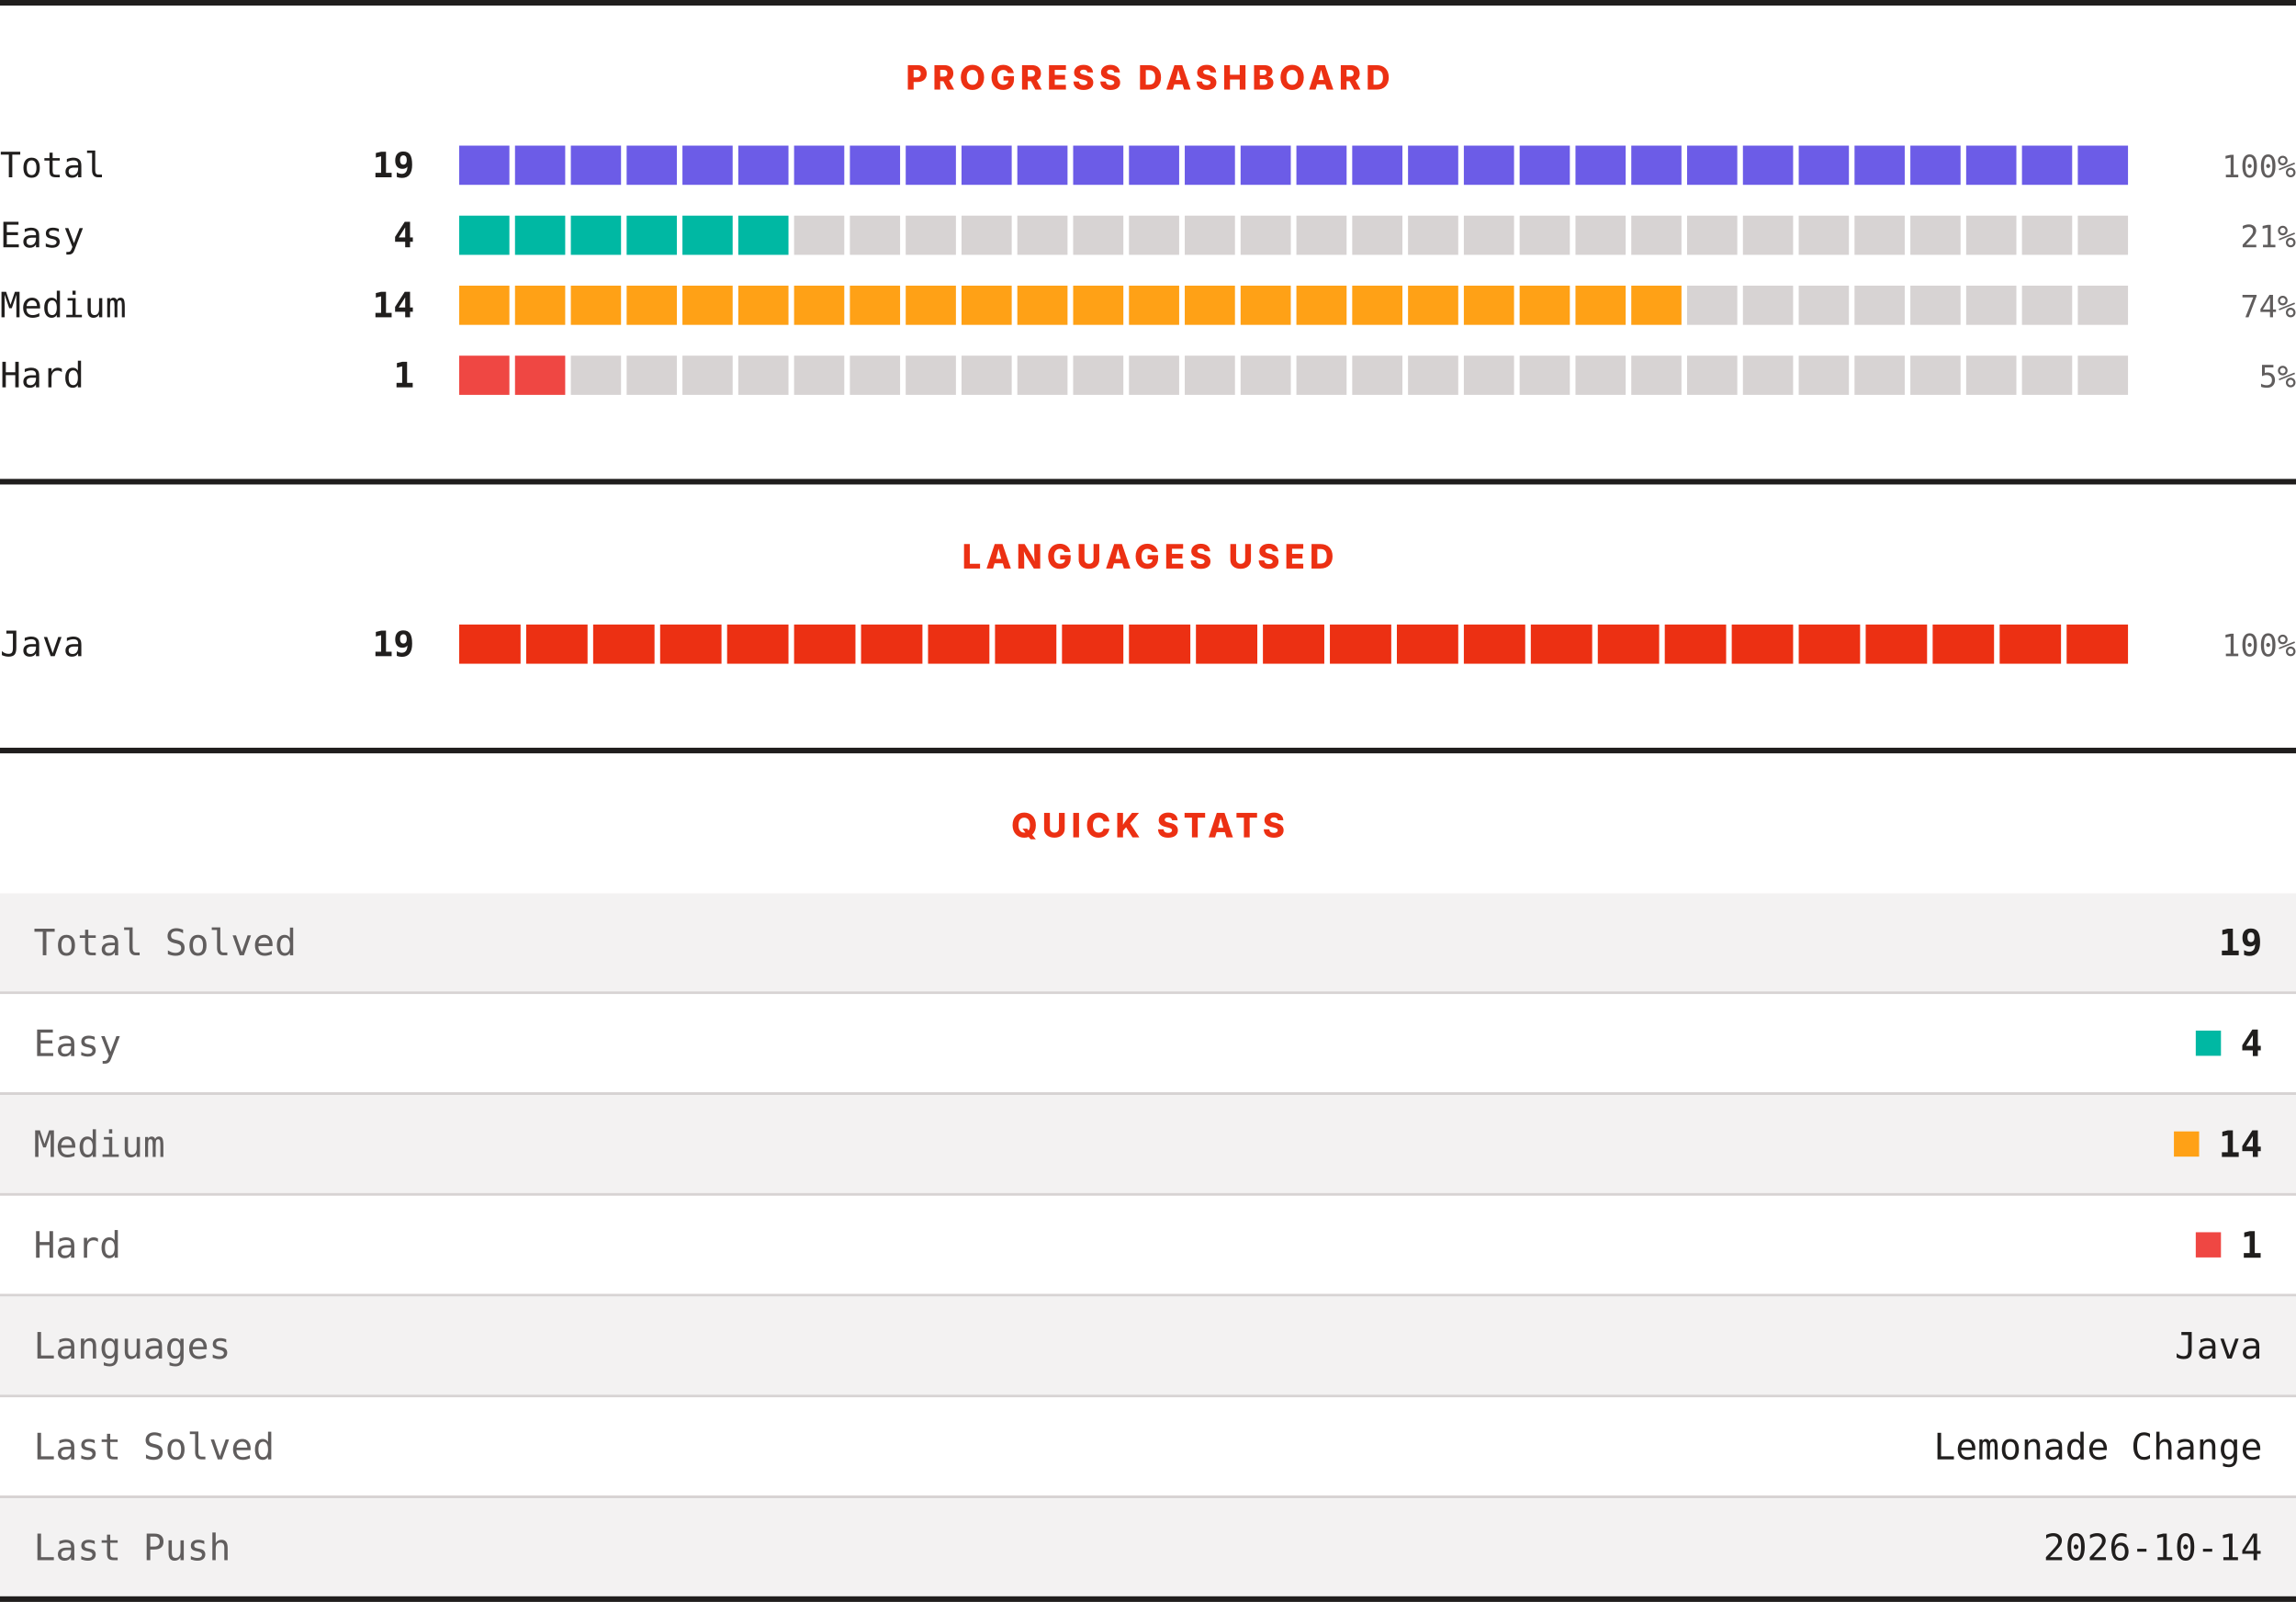
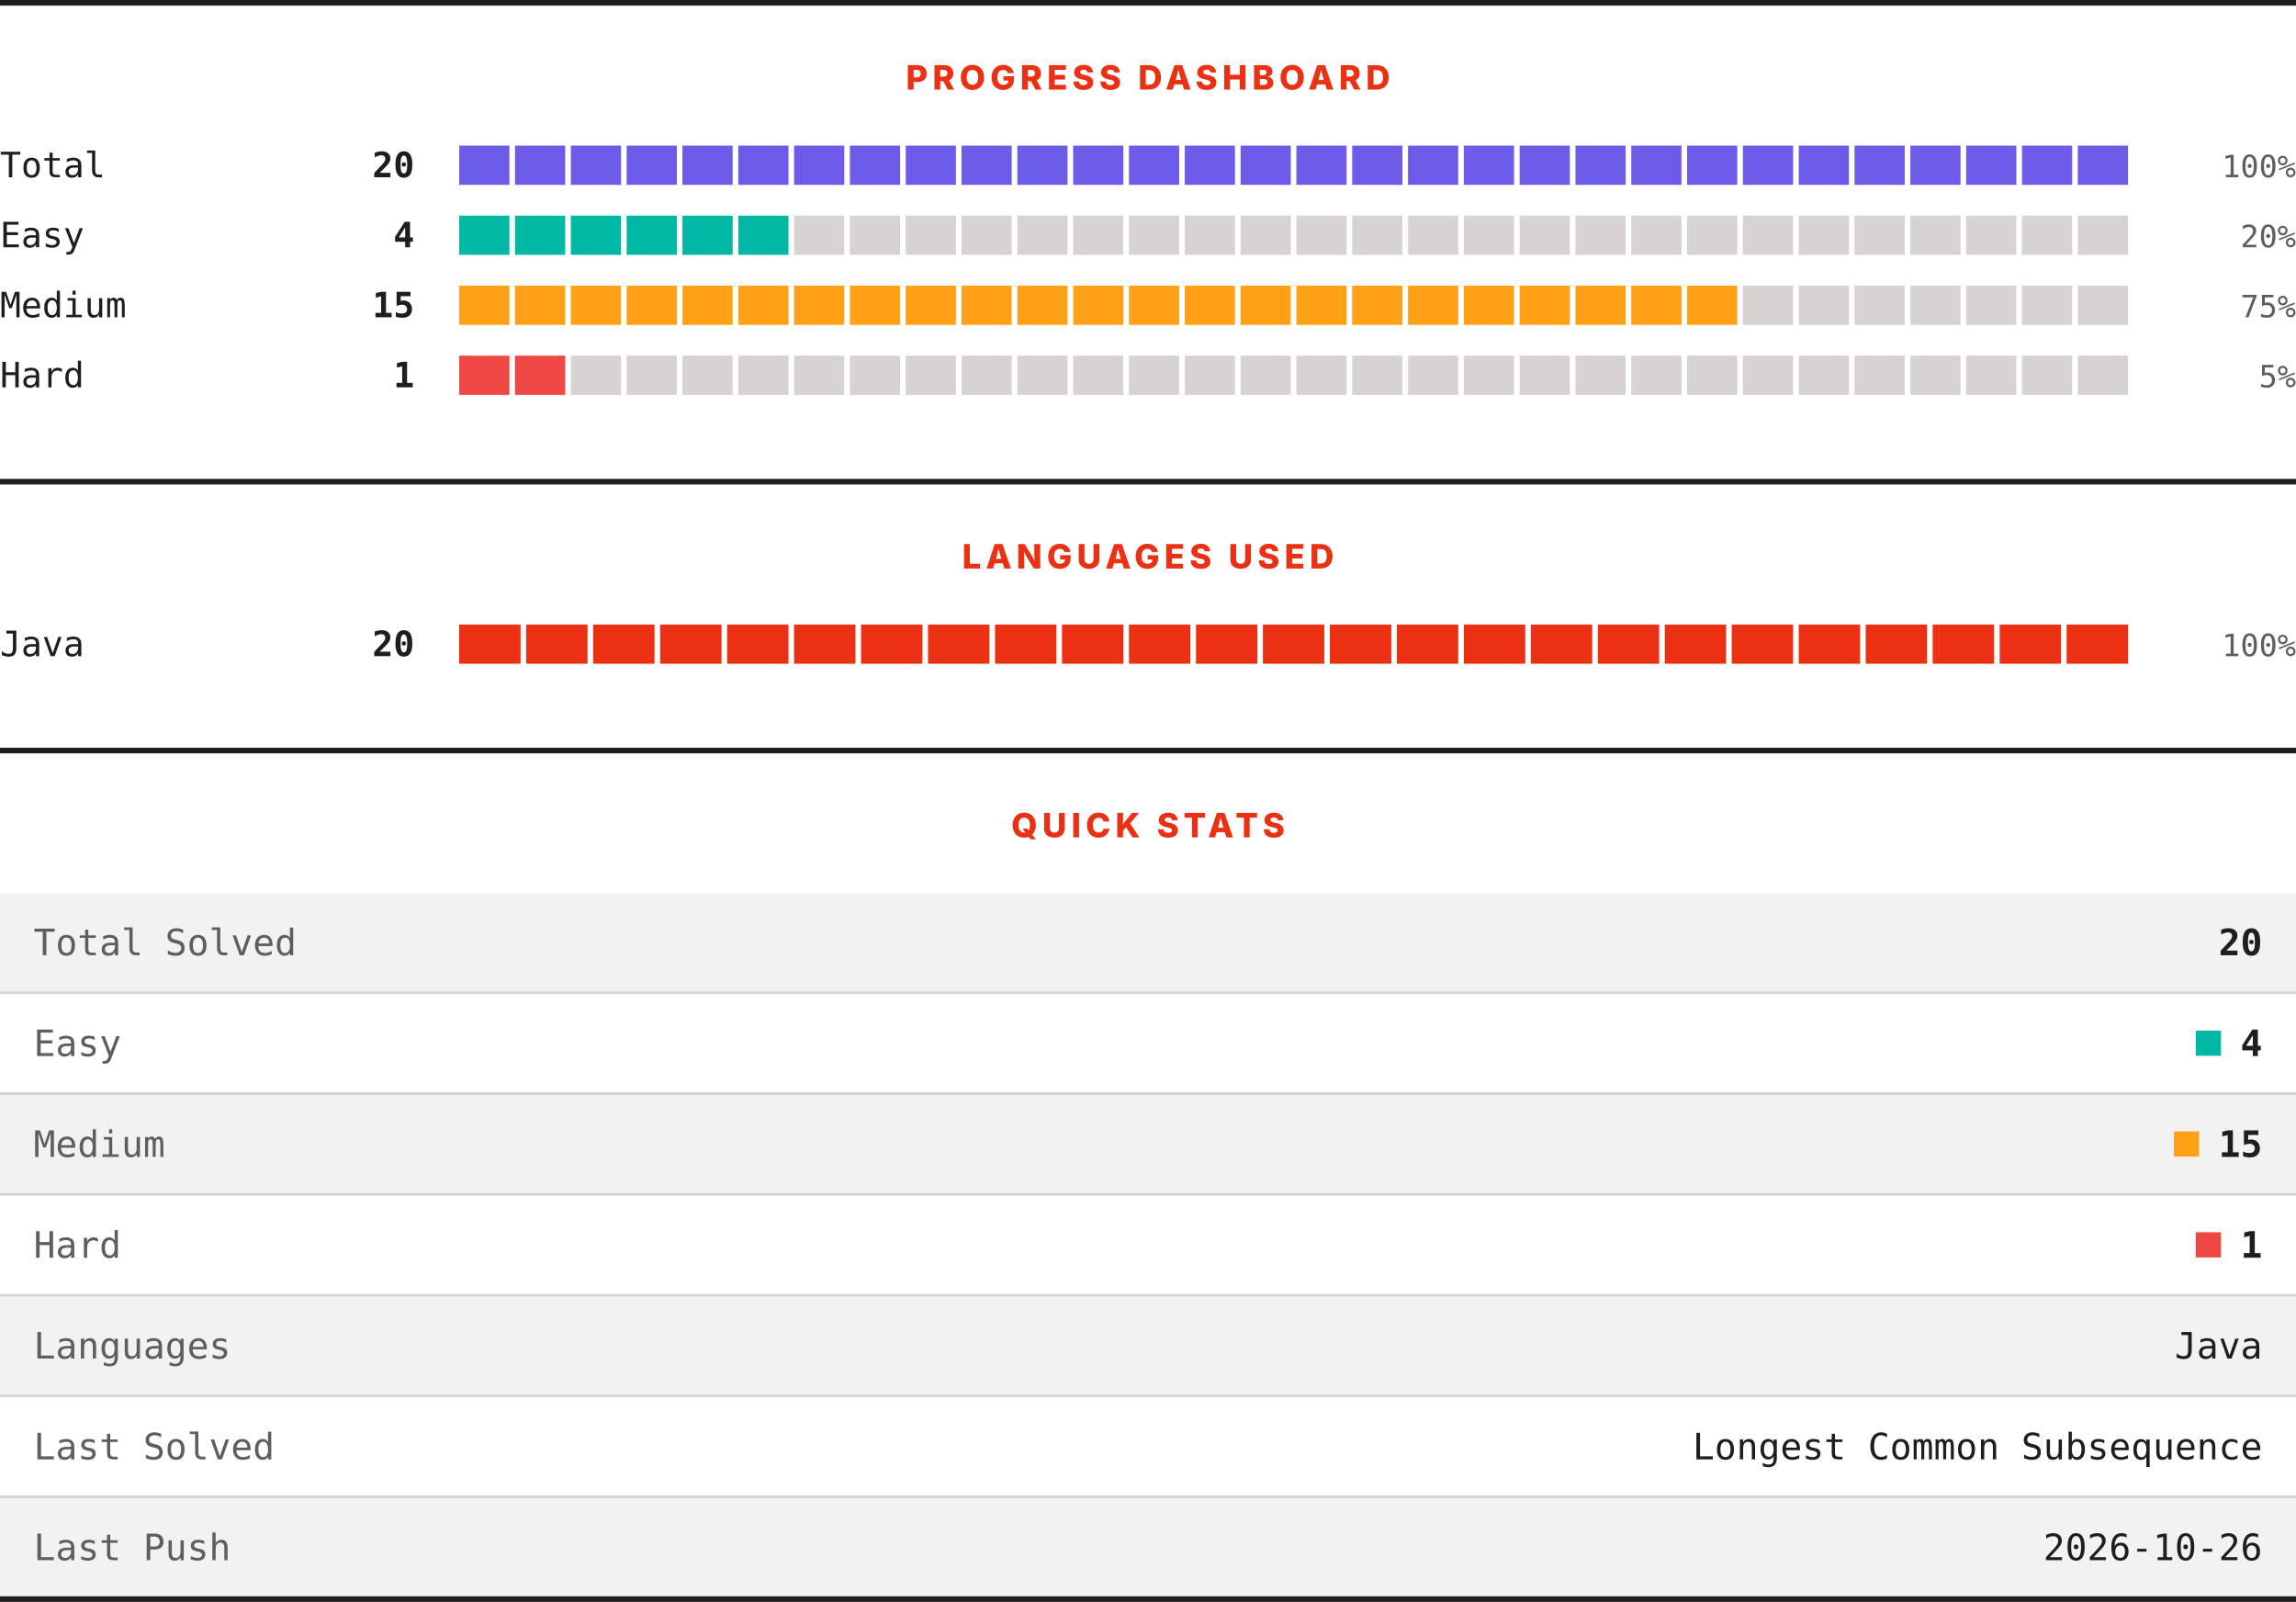
<svg xmlns="http://www.w3.org/2000/svg" width="820" height="572" viewBox="0 0 820 572" role="img" aria-label="LeetCode progress, languages and quick stats">
  <rect width="820" height="572" fill="#ffffff" />
  <rect x="0" y="0" width="820" height="2" fill="#201e1d" />
  <text x="410" y="32" text-anchor="middle" font-family="Archivo, system-ui, -apple-system, Segoe UI, sans-serif" font-size="12" font-weight="800" letter-spacing="1.68" fill="#ec3013">PROGRESS DASHBOARD</text>
  <text x="0" y="63.3" font-family="ui-monospace, SFMono-Regular, Menlo, Consolas, monospace" font-size="12.5" fill="#201e1d">Total</text>
-   <text x="148" y="63.3" text-anchor="end" font-family="ui-monospace, SFMono-Regular, Menlo, Consolas, monospace" font-size="12.5" font-weight="700" fill="#201e1d">19</text>
+   <text x="148" y="63.3" text-anchor="end" font-family="ui-monospace, SFMono-Regular, Menlo, Consolas, monospace" font-size="12.5" font-weight="700" fill="#201e1d">20</text>
  <rect x="164.00" y="52" width="17.93" height="14" fill="#6c5ce7" />
  <rect x="183.93" y="52" width="17.93" height="14" fill="#6c5ce7" />
  <rect x="203.87" y="52" width="17.93" height="14" fill="#6c5ce7" />
  <rect x="223.80" y="52" width="17.93" height="14" fill="#6c5ce7" />
  <rect x="243.73" y="52" width="17.93" height="14" fill="#6c5ce7" />
  <rect x="263.67" y="52" width="17.93" height="14" fill="#6c5ce7" />
  <rect x="283.60" y="52" width="17.93" height="14" fill="#6c5ce7" />
  <rect x="303.53" y="52" width="17.93" height="14" fill="#6c5ce7" />
  <rect x="323.47" y="52" width="17.93" height="14" fill="#6c5ce7" />
  <rect x="343.40" y="52" width="17.93" height="14" fill="#6c5ce7" />
  <rect x="363.33" y="52" width="17.93" height="14" fill="#6c5ce7" />
  <rect x="383.27" y="52" width="17.93" height="14" fill="#6c5ce7" />
  <rect x="403.20" y="52" width="17.93" height="14" fill="#6c5ce7" />
  <rect x="423.13" y="52" width="17.93" height="14" fill="#6c5ce7" />
  <rect x="443.07" y="52" width="17.93" height="14" fill="#6c5ce7" />
  <rect x="463.00" y="52" width="17.93" height="14" fill="#6c5ce7" />
  <rect x="482.93" y="52" width="17.93" height="14" fill="#6c5ce7" />
  <rect x="502.87" y="52" width="17.93" height="14" fill="#6c5ce7" />
  <rect x="522.80" y="52" width="17.93" height="14" fill="#6c5ce7" />
  <rect x="542.73" y="52" width="17.93" height="14" fill="#6c5ce7" />
  <rect x="562.67" y="52" width="17.93" height="14" fill="#6c5ce7" />
  <rect x="582.60" y="52" width="17.93" height="14" fill="#6c5ce7" />
  <rect x="602.53" y="52" width="17.93" height="14" fill="#6c5ce7" />
  <rect x="622.47" y="52" width="17.93" height="14" fill="#6c5ce7" />
  <rect x="642.40" y="52" width="17.93" height="14" fill="#6c5ce7" />
  <rect x="662.33" y="52" width="17.93" height="14" fill="#6c5ce7" />
  <rect x="682.27" y="52" width="17.93" height="14" fill="#6c5ce7" />
  <rect x="702.20" y="52" width="17.93" height="14" fill="#6c5ce7" />
  <rect x="722.13" y="52" width="17.93" height="14" fill="#6c5ce7" />
  <rect x="742.07" y="52" width="17.93" height="14" fill="#6c5ce7" />
  <text x="820" y="63.3" text-anchor="end" font-family="ui-monospace, SFMono-Regular, Menlo, Consolas, monospace" font-size="11" fill="#605d5d">100%</text>
  <text x="0" y="88.3" font-family="ui-monospace, SFMono-Regular, Menlo, Consolas, monospace" font-size="12.5" fill="#201e1d">Easy</text>
  <text x="148" y="88.3" text-anchor="end" font-family="ui-monospace, SFMono-Regular, Menlo, Consolas, monospace" font-size="12.5" font-weight="700" fill="#201e1d">4</text>
  <rect x="164.00" y="77" width="17.93" height="14" fill="#00b8a3" />
  <rect x="183.93" y="77" width="17.93" height="14" fill="#00b8a3" />
  <rect x="203.87" y="77" width="17.93" height="14" fill="#00b8a3" />
  <rect x="223.80" y="77" width="17.93" height="14" fill="#00b8a3" />
  <rect x="243.73" y="77" width="17.93" height="14" fill="#00b8a3" />
  <rect x="263.67" y="77" width="17.93" height="14" fill="#00b8a3" />
  <rect x="283.60" y="77" width="17.93" height="14" fill="#d7d3d3" />
  <rect x="303.53" y="77" width="17.93" height="14" fill="#d7d3d3" />
  <rect x="323.47" y="77" width="17.93" height="14" fill="#d7d3d3" />
  <rect x="343.40" y="77" width="17.93" height="14" fill="#d7d3d3" />
  <rect x="363.33" y="77" width="17.93" height="14" fill="#d7d3d3" />
  <rect x="383.27" y="77" width="17.93" height="14" fill="#d7d3d3" />
  <rect x="403.20" y="77" width="17.93" height="14" fill="#d7d3d3" />
  <rect x="423.13" y="77" width="17.93" height="14" fill="#d7d3d3" />
  <rect x="443.07" y="77" width="17.93" height="14" fill="#d7d3d3" />
  <rect x="463.00" y="77" width="17.93" height="14" fill="#d7d3d3" />
  <rect x="482.93" y="77" width="17.93" height="14" fill="#d7d3d3" />
  <rect x="502.87" y="77" width="17.93" height="14" fill="#d7d3d3" />
  <rect x="522.80" y="77" width="17.93" height="14" fill="#d7d3d3" />
  <rect x="542.73" y="77" width="17.93" height="14" fill="#d7d3d3" />
  <rect x="562.67" y="77" width="17.93" height="14" fill="#d7d3d3" />
  <rect x="582.60" y="77" width="17.93" height="14" fill="#d7d3d3" />
  <rect x="602.53" y="77" width="17.93" height="14" fill="#d7d3d3" />
  <rect x="622.47" y="77" width="17.93" height="14" fill="#d7d3d3" />
  <rect x="642.40" y="77" width="17.93" height="14" fill="#d7d3d3" />
  <rect x="662.33" y="77" width="17.93" height="14" fill="#d7d3d3" />
  <rect x="682.27" y="77" width="17.93" height="14" fill="#d7d3d3" />
  <rect x="702.20" y="77" width="17.93" height="14" fill="#d7d3d3" />
  <rect x="722.13" y="77" width="17.93" height="14" fill="#d7d3d3" />
  <rect x="742.07" y="77" width="17.93" height="14" fill="#d7d3d3" />
-   <text x="820" y="88.3" text-anchor="end" font-family="ui-monospace, SFMono-Regular, Menlo, Consolas, monospace" font-size="11" fill="#605d5d">21%</text>
+   <text x="820" y="88.3" text-anchor="end" font-family="ui-monospace, SFMono-Regular, Menlo, Consolas, monospace" font-size="11" fill="#605d5d">20%</text>
  <text x="0" y="113.3" font-family="ui-monospace, SFMono-Regular, Menlo, Consolas, monospace" font-size="12.5" fill="#201e1d">Medium</text>
-   <text x="148" y="113.3" text-anchor="end" font-family="ui-monospace, SFMono-Regular, Menlo, Consolas, monospace" font-size="12.5" font-weight="700" fill="#201e1d">14</text>
+   <text x="148" y="113.3" text-anchor="end" font-family="ui-monospace, SFMono-Regular, Menlo, Consolas, monospace" font-size="12.5" font-weight="700" fill="#201e1d">15</text>
  <rect x="164.00" y="102" width="17.93" height="14" fill="#ffa116" />
  <rect x="183.93" y="102" width="17.93" height="14" fill="#ffa116" />
  <rect x="203.87" y="102" width="17.93" height="14" fill="#ffa116" />
  <rect x="223.80" y="102" width="17.93" height="14" fill="#ffa116" />
  <rect x="243.73" y="102" width="17.93" height="14" fill="#ffa116" />
  <rect x="263.67" y="102" width="17.93" height="14" fill="#ffa116" />
  <rect x="283.60" y="102" width="17.93" height="14" fill="#ffa116" />
  <rect x="303.53" y="102" width="17.93" height="14" fill="#ffa116" />
  <rect x="323.47" y="102" width="17.93" height="14" fill="#ffa116" />
  <rect x="343.40" y="102" width="17.93" height="14" fill="#ffa116" />
  <rect x="363.33" y="102" width="17.93" height="14" fill="#ffa116" />
  <rect x="383.27" y="102" width="17.93" height="14" fill="#ffa116" />
  <rect x="403.20" y="102" width="17.93" height="14" fill="#ffa116" />
  <rect x="423.13" y="102" width="17.93" height="14" fill="#ffa116" />
  <rect x="443.07" y="102" width="17.93" height="14" fill="#ffa116" />
  <rect x="463.00" y="102" width="17.93" height="14" fill="#ffa116" />
  <rect x="482.93" y="102" width="17.93" height="14" fill="#ffa116" />
  <rect x="502.87" y="102" width="17.93" height="14" fill="#ffa116" />
  <rect x="522.80" y="102" width="17.93" height="14" fill="#ffa116" />
  <rect x="542.73" y="102" width="17.93" height="14" fill="#ffa116" />
  <rect x="562.67" y="102" width="17.93" height="14" fill="#ffa116" />
  <rect x="582.60" y="102" width="17.93" height="14" fill="#ffa116" />
-   <rect x="602.53" y="102" width="17.93" height="14" fill="#d7d3d3" />
+   <rect x="602.53" y="102" width="17.93" height="14" fill="#ffa116" />
  <rect x="622.47" y="102" width="17.93" height="14" fill="#d7d3d3" />
  <rect x="642.40" y="102" width="17.93" height="14" fill="#d7d3d3" />
  <rect x="662.33" y="102" width="17.93" height="14" fill="#d7d3d3" />
  <rect x="682.27" y="102" width="17.93" height="14" fill="#d7d3d3" />
  <rect x="702.20" y="102" width="17.93" height="14" fill="#d7d3d3" />
  <rect x="722.13" y="102" width="17.93" height="14" fill="#d7d3d3" />
  <rect x="742.07" y="102" width="17.93" height="14" fill="#d7d3d3" />
-   <text x="820" y="113.3" text-anchor="end" font-family="ui-monospace, SFMono-Regular, Menlo, Consolas, monospace" font-size="11" fill="#605d5d">74%</text>
+   <text x="820" y="113.3" text-anchor="end" font-family="ui-monospace, SFMono-Regular, Menlo, Consolas, monospace" font-size="11" fill="#605d5d">75%</text>
  <text x="0" y="138.3" font-family="ui-monospace, SFMono-Regular, Menlo, Consolas, monospace" font-size="12.5" fill="#201e1d">Hard</text>
  <text x="148" y="138.3" text-anchor="end" font-family="ui-monospace, SFMono-Regular, Menlo, Consolas, monospace" font-size="12.5" font-weight="700" fill="#201e1d">1</text>
  <rect x="164.00" y="127" width="17.93" height="14" fill="#ef4743" />
  <rect x="183.93" y="127" width="17.93" height="14" fill="#ef4743" />
  <rect x="203.87" y="127" width="17.93" height="14" fill="#d7d3d3" />
  <rect x="223.80" y="127" width="17.93" height="14" fill="#d7d3d3" />
  <rect x="243.73" y="127" width="17.93" height="14" fill="#d7d3d3" />
  <rect x="263.67" y="127" width="17.93" height="14" fill="#d7d3d3" />
  <rect x="283.60" y="127" width="17.93" height="14" fill="#d7d3d3" />
  <rect x="303.53" y="127" width="17.93" height="14" fill="#d7d3d3" />
  <rect x="323.47" y="127" width="17.93" height="14" fill="#d7d3d3" />
  <rect x="343.40" y="127" width="17.93" height="14" fill="#d7d3d3" />
  <rect x="363.33" y="127" width="17.93" height="14" fill="#d7d3d3" />
  <rect x="383.27" y="127" width="17.93" height="14" fill="#d7d3d3" />
  <rect x="403.20" y="127" width="17.93" height="14" fill="#d7d3d3" />
  <rect x="423.13" y="127" width="17.93" height="14" fill="#d7d3d3" />
  <rect x="443.07" y="127" width="17.93" height="14" fill="#d7d3d3" />
  <rect x="463.00" y="127" width="17.93" height="14" fill="#d7d3d3" />
  <rect x="482.93" y="127" width="17.93" height="14" fill="#d7d3d3" />
  <rect x="502.87" y="127" width="17.93" height="14" fill="#d7d3d3" />
  <rect x="522.80" y="127" width="17.93" height="14" fill="#d7d3d3" />
  <rect x="542.73" y="127" width="17.93" height="14" fill="#d7d3d3" />
  <rect x="562.67" y="127" width="17.93" height="14" fill="#d7d3d3" />
  <rect x="582.60" y="127" width="17.93" height="14" fill="#d7d3d3" />
  <rect x="602.53" y="127" width="17.93" height="14" fill="#d7d3d3" />
  <rect x="622.47" y="127" width="17.93" height="14" fill="#d7d3d3" />
  <rect x="642.40" y="127" width="17.93" height="14" fill="#d7d3d3" />
  <rect x="662.33" y="127" width="17.93" height="14" fill="#d7d3d3" />
  <rect x="682.27" y="127" width="17.93" height="14" fill="#d7d3d3" />
  <rect x="702.20" y="127" width="17.93" height="14" fill="#d7d3d3" />
  <rect x="722.13" y="127" width="17.93" height="14" fill="#d7d3d3" />
  <rect x="742.07" y="127" width="17.93" height="14" fill="#d7d3d3" />
  <text x="820" y="138.3" text-anchor="end" font-family="ui-monospace, SFMono-Regular, Menlo, Consolas, monospace" font-size="11" fill="#605d5d">5%</text>
  <rect x="0" y="171" width="820" height="2" fill="#201e1d" />
  <text x="410" y="203" text-anchor="middle" font-family="Archivo, system-ui, -apple-system, Segoe UI, sans-serif" font-size="12" font-weight="800" letter-spacing="1.68" fill="#ec3013">LANGUAGES USED</text>
  <text x="0" y="234.3" font-family="ui-monospace, SFMono-Regular, Menlo, Consolas, monospace" font-size="12.5" fill="#201e1d">Java</text>
-   <text x="148" y="234.3" text-anchor="end" font-family="ui-monospace, SFMono-Regular, Menlo, Consolas, monospace" font-size="12.5" font-weight="700" fill="#201e1d">19</text>
+   <text x="148" y="234.3" text-anchor="end" font-family="ui-monospace, SFMono-Regular, Menlo, Consolas, monospace" font-size="12.5" font-weight="700" fill="#201e1d">20</text>
  <rect x="164.00" y="223" width="21.92" height="14" fill="#ec3013" />
  <rect x="187.92" y="223" width="21.92" height="14" fill="#ec3013" />
  <rect x="211.84" y="223" width="21.92" height="14" fill="#ec3013" />
  <rect x="235.76" y="223" width="21.92" height="14" fill="#ec3013" />
  <rect x="259.68" y="223" width="21.92" height="14" fill="#ec3013" />
  <rect x="283.60" y="223" width="21.92" height="14" fill="#ec3013" />
  <rect x="307.52" y="223" width="21.92" height="14" fill="#ec3013" />
  <rect x="331.44" y="223" width="21.92" height="14" fill="#ec3013" />
  <rect x="355.36" y="223" width="21.92" height="14" fill="#ec3013" />
  <rect x="379.28" y="223" width="21.92" height="14" fill="#ec3013" />
  <rect x="403.20" y="223" width="21.92" height="14" fill="#ec3013" />
  <rect x="427.12" y="223" width="21.92" height="14" fill="#ec3013" />
  <rect x="451.04" y="223" width="21.92" height="14" fill="#ec3013" />
  <rect x="474.96" y="223" width="21.92" height="14" fill="#ec3013" />
  <rect x="498.88" y="223" width="21.92" height="14" fill="#ec3013" />
  <rect x="522.80" y="223" width="21.92" height="14" fill="#ec3013" />
  <rect x="546.72" y="223" width="21.92" height="14" fill="#ec3013" />
  <rect x="570.64" y="223" width="21.92" height="14" fill="#ec3013" />
  <rect x="594.56" y="223" width="21.92" height="14" fill="#ec3013" />
  <rect x="618.48" y="223" width="21.92" height="14" fill="#ec3013" />
  <rect x="642.40" y="223" width="21.92" height="14" fill="#ec3013" />
  <rect x="666.32" y="223" width="21.92" height="14" fill="#ec3013" />
  <rect x="690.24" y="223" width="21.92" height="14" fill="#ec3013" />
  <rect x="714.16" y="223" width="21.92" height="14" fill="#ec3013" />
  <rect x="738.08" y="223" width="21.92" height="14" fill="#ec3013" />
  <text x="820" y="234.3" text-anchor="end" font-family="ui-monospace, SFMono-Regular, Menlo, Consolas, monospace" font-size="11" fill="#605d5d">100%</text>
  <rect x="0" y="267" width="820" height="2" fill="#201e1d" />
  <text x="410" y="299" text-anchor="middle" font-family="Archivo, system-ui, -apple-system, Segoe UI, sans-serif" font-size="12" font-weight="800" letter-spacing="1.68" fill="#ec3013">QUICK STATS</text>
  <rect x="0" y="319" width="820" height="35" fill="#f3f2f2" />
  <text x="12" y="341.1" font-family="ui-monospace, SFMono-Regular, Menlo, Consolas, monospace" font-size="13" fill="#605d5d">Total Solved</text>
-   <text x="808" y="341.1" text-anchor="end" font-family="ui-monospace, SFMono-Regular, Menlo, Consolas, monospace" font-size="13" font-weight="700" fill="#201e1d">19</text>
+   <text x="808" y="341.1" text-anchor="end" font-family="ui-monospace, SFMono-Regular, Menlo, Consolas, monospace" font-size="13" font-weight="700" fill="#201e1d">20</text>
  <rect x="0" y="354" width="820" height="1" fill="#d7d3d3" />
  <rect x="0" y="355" width="820" height="35" fill="#ffffff" />
  <text x="12" y="377.1" font-family="ui-monospace, SFMono-Regular, Menlo, Consolas, monospace" font-size="13" fill="#605d5d">Easy</text>
  <rect x="784.2" y="368" width="9" height="9" fill="#00b8a3" />
  <text x="808" y="377.1" text-anchor="end" font-family="ui-monospace, SFMono-Regular, Menlo, Consolas, monospace" font-size="13" font-weight="700" fill="#201e1d">4</text>
  <rect x="0" y="390" width="820" height="1" fill="#d7d3d3" />
  <rect x="0" y="391" width="820" height="35" fill="#f3f2f2" />
  <text x="12" y="413.1" font-family="ui-monospace, SFMono-Regular, Menlo, Consolas, monospace" font-size="13" fill="#605d5d">Medium</text>
  <rect x="776.4" y="404" width="9" height="9" fill="#ffa116" />
-   <text x="808" y="413.1" text-anchor="end" font-family="ui-monospace, SFMono-Regular, Menlo, Consolas, monospace" font-size="13" font-weight="700" fill="#201e1d">14</text>
+   <text x="808" y="413.1" text-anchor="end" font-family="ui-monospace, SFMono-Regular, Menlo, Consolas, monospace" font-size="13" font-weight="700" fill="#201e1d">15</text>
  <rect x="0" y="426" width="820" height="1" fill="#d7d3d3" />
  <rect x="0" y="427" width="820" height="35" fill="#ffffff" />
  <text x="12" y="449.1" font-family="ui-monospace, SFMono-Regular, Menlo, Consolas, monospace" font-size="13" fill="#605d5d">Hard</text>
  <rect x="784.2" y="440" width="9" height="9" fill="#ef4743" />
  <text x="808" y="449.1" text-anchor="end" font-family="ui-monospace, SFMono-Regular, Menlo, Consolas, monospace" font-size="13" font-weight="700" fill="#201e1d">1</text>
  <rect x="0" y="462" width="820" height="1" fill="#d7d3d3" />
  <rect x="0" y="463" width="820" height="35" fill="#f3f2f2" />
  <text x="12" y="485.1" font-family="ui-monospace, SFMono-Regular, Menlo, Consolas, monospace" font-size="13" fill="#605d5d">Languages</text>
  <text x="808" y="485.1" text-anchor="end" font-family="ui-monospace, SFMono-Regular, Menlo, Consolas, monospace" font-size="13" fill="#201e1d">Java</text>
  <rect x="0" y="498" width="820" height="1" fill="#d7d3d3" />
  <rect x="0" y="499" width="820" height="35" fill="#ffffff" />
  <text x="12" y="521.1" font-family="ui-monospace, SFMono-Regular, Menlo, Consolas, monospace" font-size="13" fill="#605d5d">Last Solved</text>
-   <text x="808" y="521.1" text-anchor="end" font-family="ui-monospace, SFMono-Regular, Menlo, Consolas, monospace" font-size="13" fill="#201e1d">Lemonade Change</text>
+   <text x="808" y="521.1" text-anchor="end" font-family="ui-monospace, SFMono-Regular, Menlo, Consolas, monospace" font-size="13" fill="#201e1d">Longest Common Subsequence</text>
  <rect x="0" y="534" width="820" height="1" fill="#d7d3d3" />
  <rect x="0" y="535" width="820" height="35" fill="#f3f2f2" />
  <text x="12" y="557.1" font-family="ui-monospace, SFMono-Regular, Menlo, Consolas, monospace" font-size="13" fill="#605d5d">Last Push</text>
-   <text x="808" y="557.1" text-anchor="end" font-family="ui-monospace, SFMono-Regular, Menlo, Consolas, monospace" font-size="13" fill="#201e1d">2026-10-14</text>
+   <text x="808" y="557.1" text-anchor="end" font-family="ui-monospace, SFMono-Regular, Menlo, Consolas, monospace" font-size="13" fill="#201e1d">2026-10-26</text>
  <rect x="0" y="570" width="820" height="2" fill="#201e1d" />
</svg>
